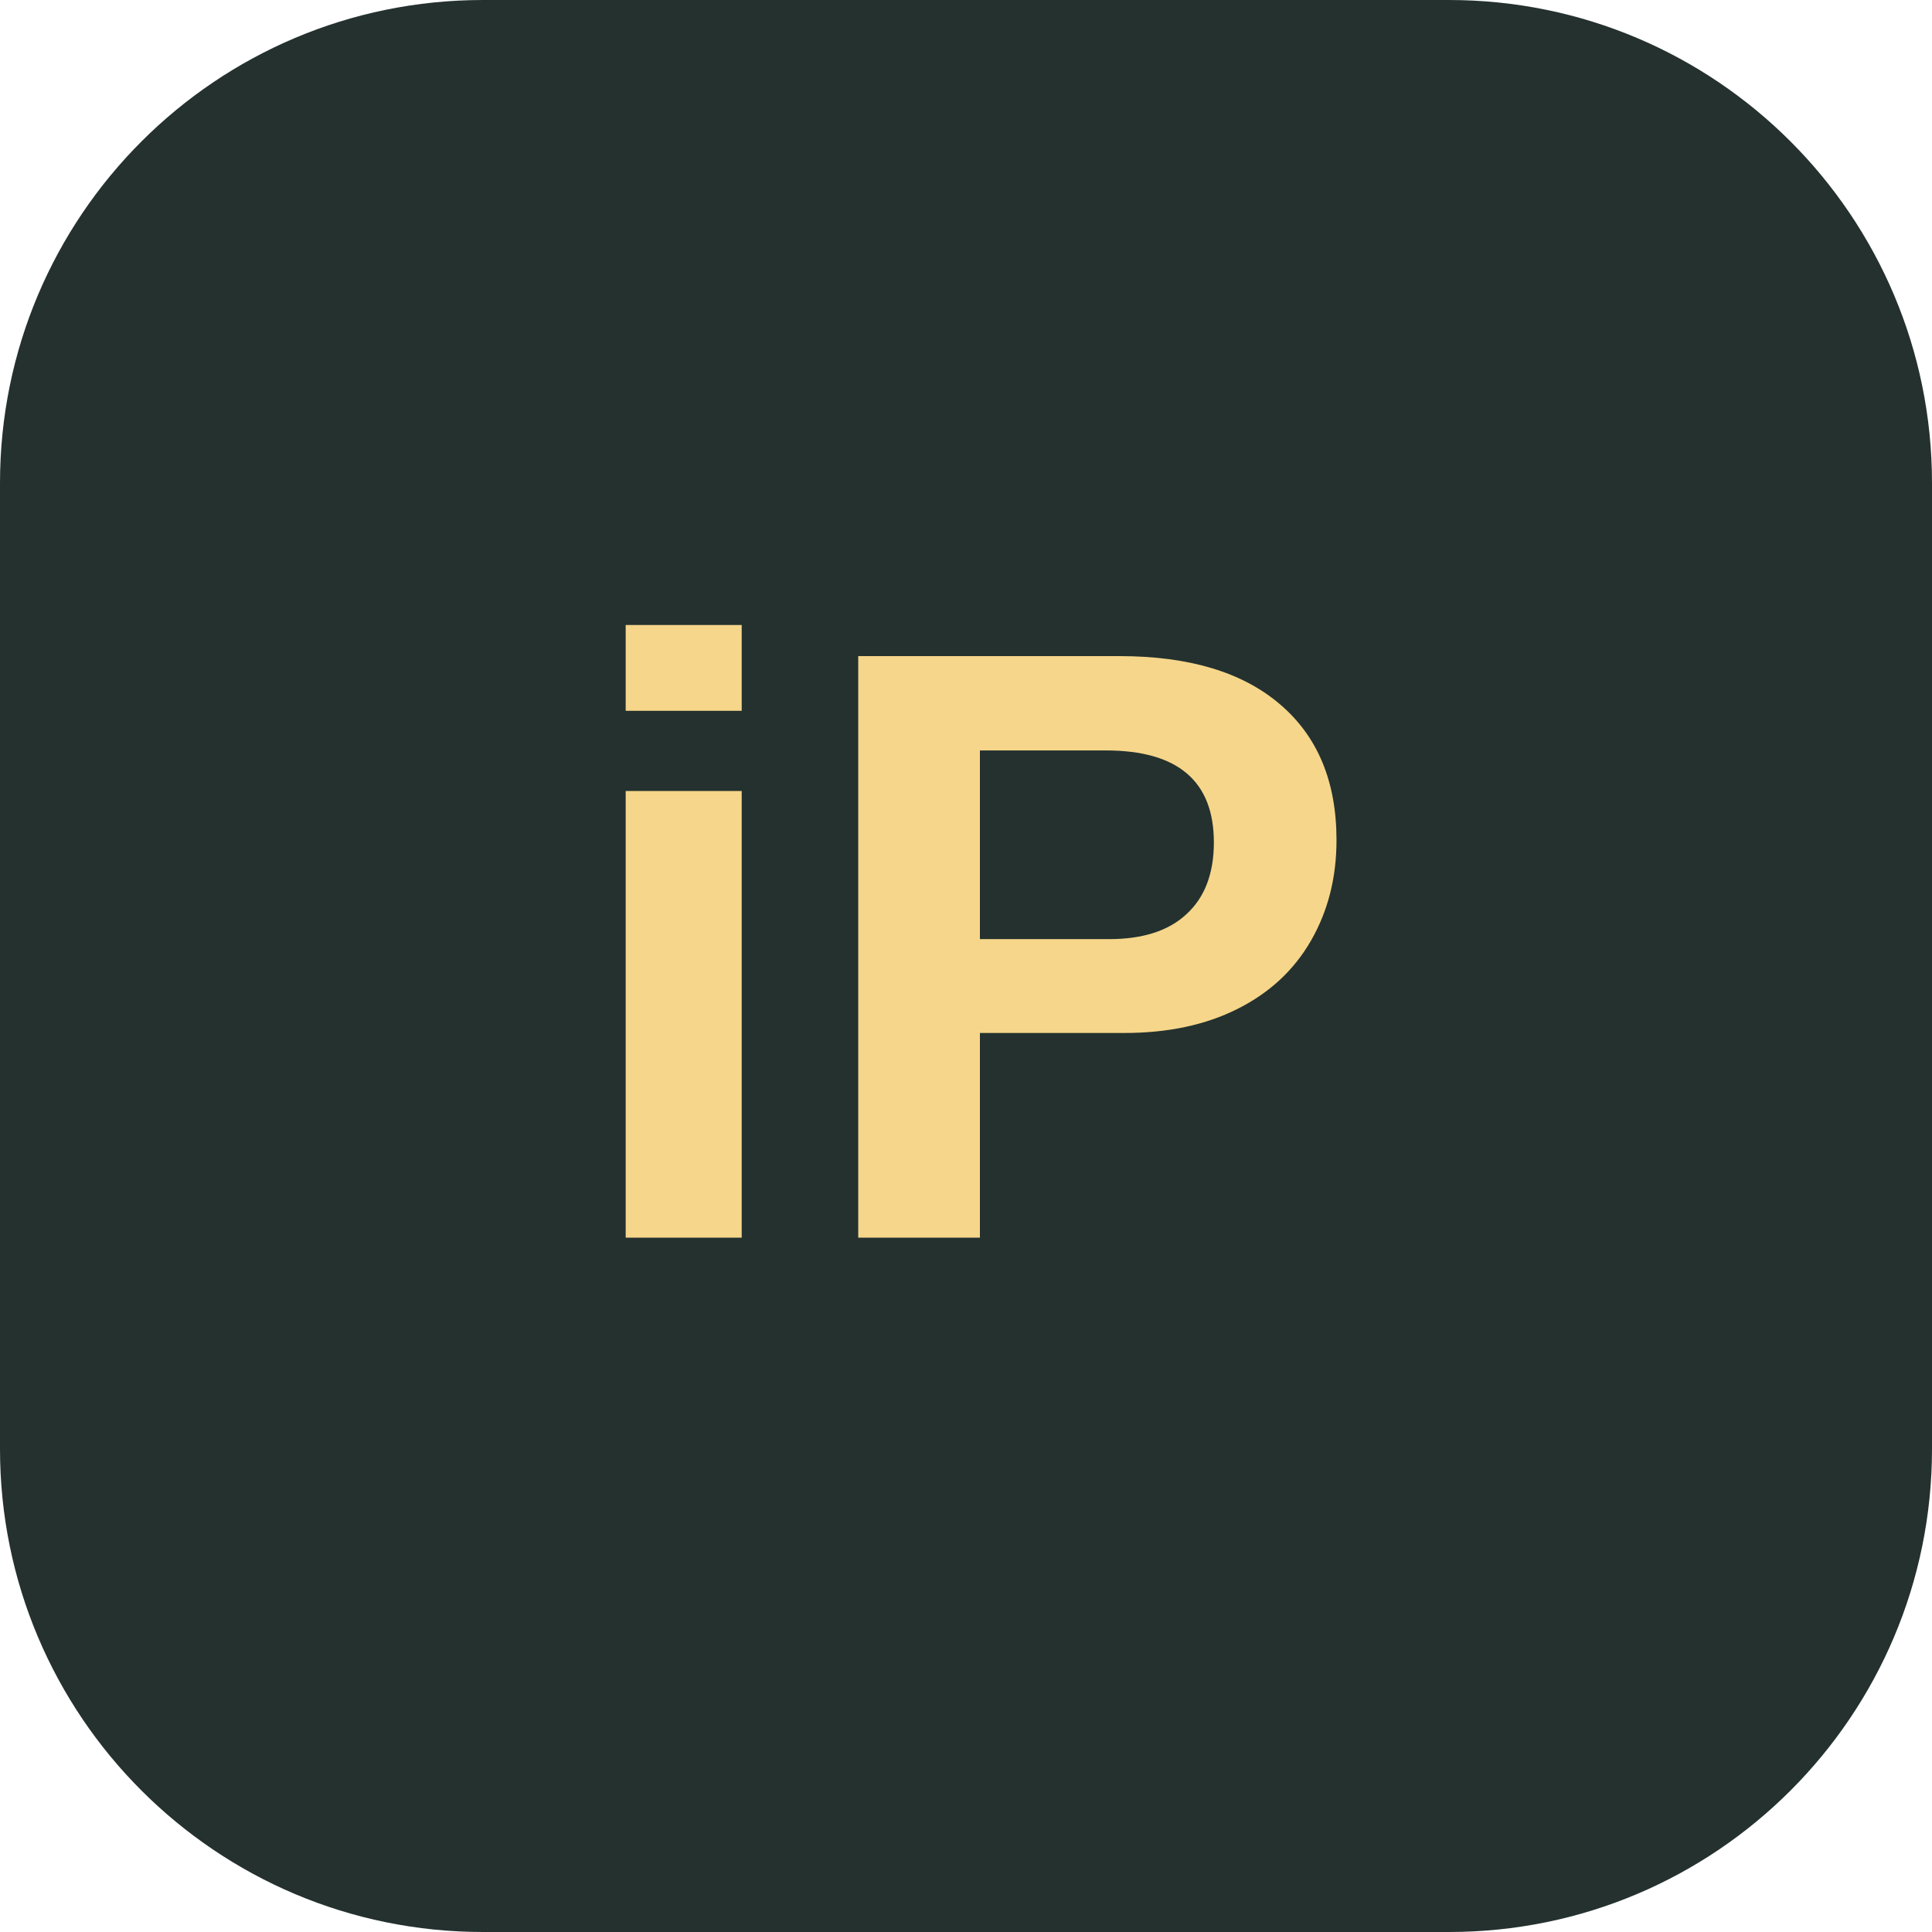
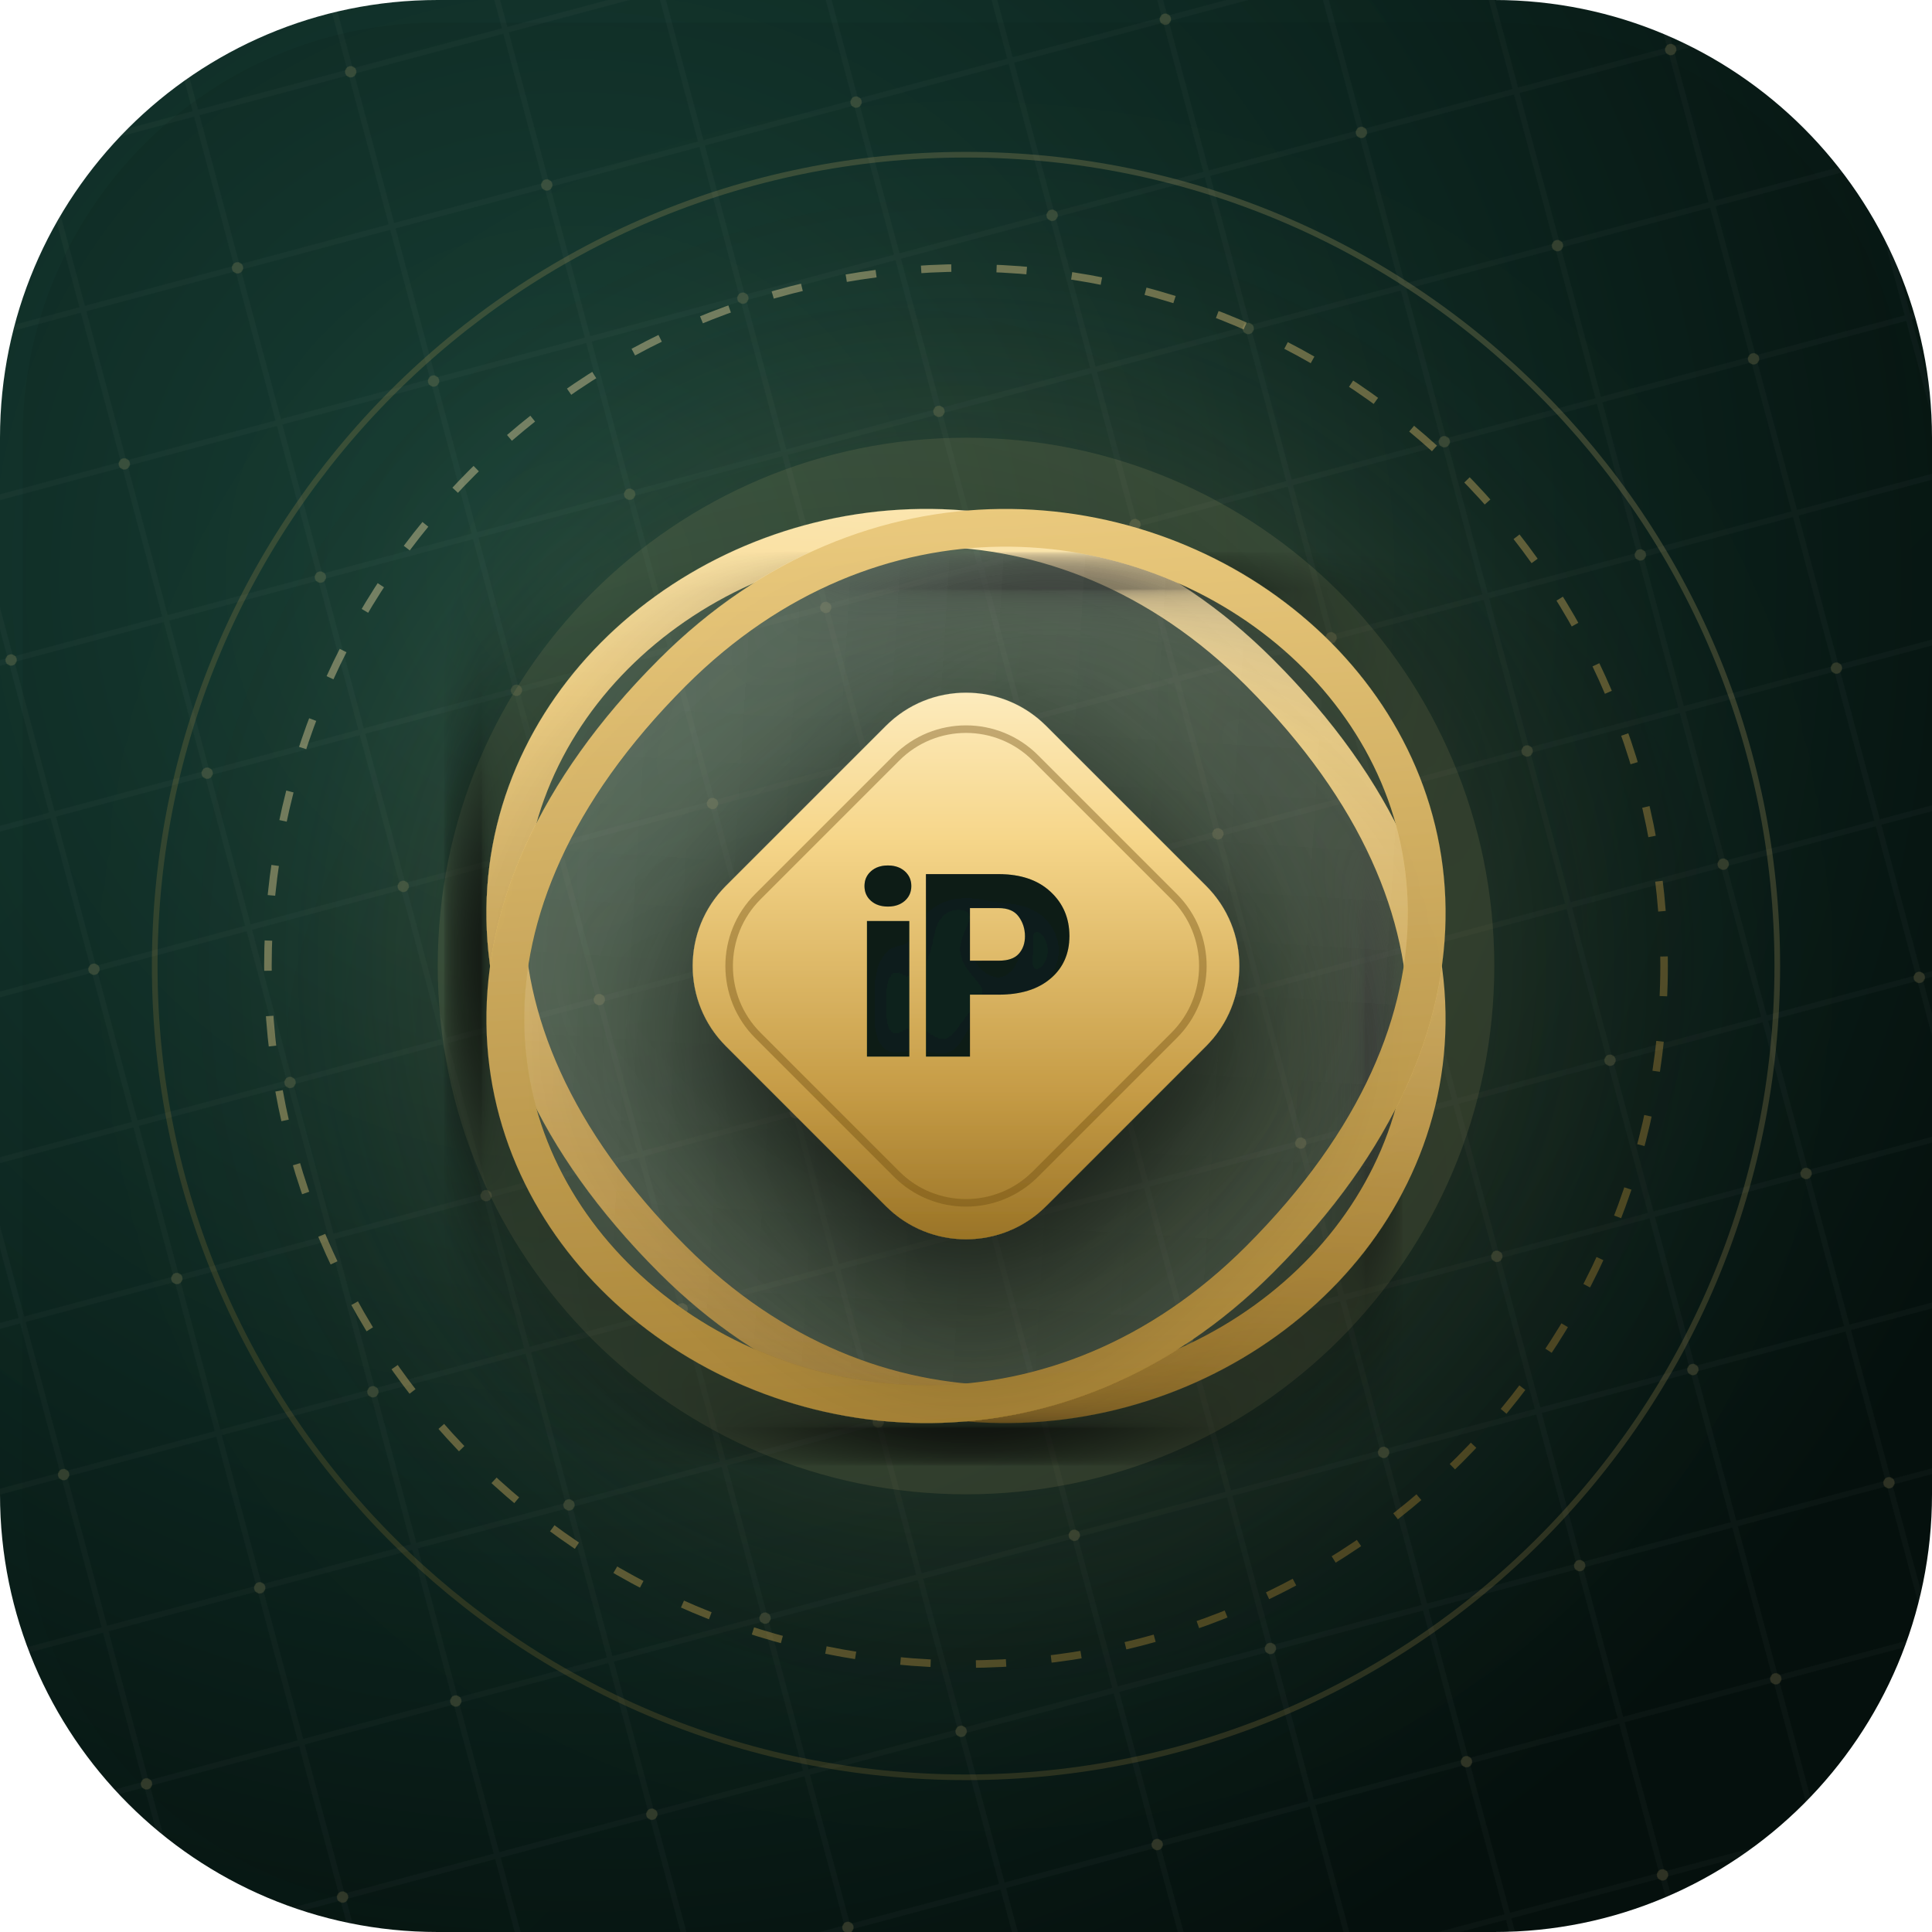
- <svg xmlns="http://www.w3.org/2000/svg" viewBox="0 0 64 64" role="img" aria-label="upayinfoPVT">
-   <rect width="64" height="64" rx="16" fill="#24312f" />
-   <text x="32" y="41" text-anchor="middle" font-family="Arial, sans-serif" font-size="28" font-weight="700" fill="#f6d68a">iP</text>
+ <svg xmlns="http://www.w3.org/2000/svg" viewBox="0 0 512 512" role="img" aria-label="upayinfoPVT">
+   <defs>
+     <radialGradient id="bgGrad" cx="30%" cy="30%" r="80%">
+       <stop offset="0%" stop-color="#184036" />
+       <stop offset="60%" stop-color="#0c241e" />
+       <stop offset="100%" stop-color="#05100d" />
+     </radialGradient>
+     <linearGradient id="goldPrimary" x1="0%" y1="0%" x2="100%" y2="100%">
+       <stop offset="0%" stop-color="#FFF2CD" />
+       <stop offset="30%" stop-color="#F6D68A" />
+       <stop offset="70%" stop-color="#C59B45" />
+       <stop offset="100%" stop-color="#8C671D" />
+     </linearGradient>
+     <linearGradient id="goldSecondary" x1="100%" y1="0%" x2="0%" y2="100%">
+       <stop offset="0%" stop-color="#F6D68A" />
+       <stop offset="100%" stop-color="#9C7729" />
+     </linearGradient>
+     <linearGradient id="glass" x1="0%" y1="0%" x2="100%" y2="100%">
+       <stop offset="0%" stop-color="rgba(255, 255, 255, 0.08)" />
+       <stop offset="50%" stop-color="rgba(255, 255, 255, 0.03)" />
+       <stop offset="100%" stop-color="rgba(255, 255, 255, 0.0)" />
+     </linearGradient>
+     <filter id="shadow" x="-30%" y="-30%" width="160%" height="160%">
+       <feDropShadow dx="0" dy="16" stdDeviation="24" flood-color="#000" flood-opacity="0.75" />
+     </filter>
+     <filter id="innerShadow" x="-20%" y="-20%" width="140%" height="140%">
+       <feOffset dx="0" dy="4" />
+       <feGaussianBlur stdDeviation="6" result="offset-blur" />
+       <feComposite operator="out" in="SourceGraphic" in2="offset-blur" result="inverse" />
+       <feFlood flood-color="black" flood-opacity="0.4" result="color" />
+       <feComposite operator="in" in="color" in2="inverse" result="shadow" />
+       <feComposite operator="over" in="shadow" in2="SourceGraphic" />
+     </filter>
+     <filter id="glow" x="-50%" y="-50%" width="200%" height="200%">
+       <feGaussianBlur stdDeviation="45" result="blur" />
+       <feComposite in="SourceGraphic" in2="blur" operator="over" />
+     </filter>
+     <pattern id="geoGrid" x="0" y="0" width="60" height="60" patternUnits="userSpaceOnUse" patternTransform="rotate(30)">
+       <path d="M 60,0 L 0,60 M 0,0 L 60,60" fill="none" stroke="rgba(255,255,255,0.025)" stroke-width="1.5" />
+       <circle cx="30" cy="30" r="1.5" fill="rgba(246, 214, 138, 0.15)" />
+     </pattern>
+   </defs>
+   <rect width="512" height="512" rx="116" fill="url(#bgGrad)" />
+   <rect width="512" height="512" rx="116" fill="url(#geoGrid)" />
+   <rect width="506" height="506" x="3" y="3" rx="113" fill="none" stroke="url(#glass)" stroke-width="6" style="mix-blend-mode: overlay;" />
+   <g transform="translate(256, 256)">
+     <circle r="140" fill="#F6D68A" opacity="0.18" filter="url(#glow)" />
+     <circle r="185" fill="none" stroke="url(#goldPrimary)" stroke-width="2" opacity="0.4" stroke-dasharray="8 12" />
+     <circle r="215" fill="none" stroke="url(#goldSecondary)" stroke-width="1.5" opacity="0.2" />
+     <path d="M 0,-110 C -150,-110 -180,110 0,110 C 150,110 180,-110 0,-110 Z" fill="url(#glass)" stroke="url(#goldPrimary)" stroke-width="10" filter="url(#shadow)" transform="rotate(45)" />
+     <path d="M 0,-110 C 150,-110 180,110 0,110 C -150,110 -180,-110 0,-110 Z" fill="url(#glass)" stroke="url(#goldSecondary)" stroke-width="10" filter="url(#shadow)" transform="rotate(-45)" />
+     <g filter="url(#shadow)">
+       <rect x="-60" y="-60" width="120" height="120" rx="30" fill="url(#goldPrimary)" transform="rotate(45)" />
+       <rect x="-52" y="-52" width="104" height="104" rx="26" fill="none" stroke="#6b4c10" stroke-width="2" transform="rotate(45)" opacity="0.4" />
+     </g>
+     <text x="0" y="24" font-family="system-ui, -apple-system, BlinkMacSystemFont, 'Segoe UI', Roboto, sans-serif" font-size="68" font-weight="900" fill="#0c241e" text-anchor="middle" letter-spacing="-3" filter="url(#innerShadow)">iP</text>
+   </g>
</svg>
